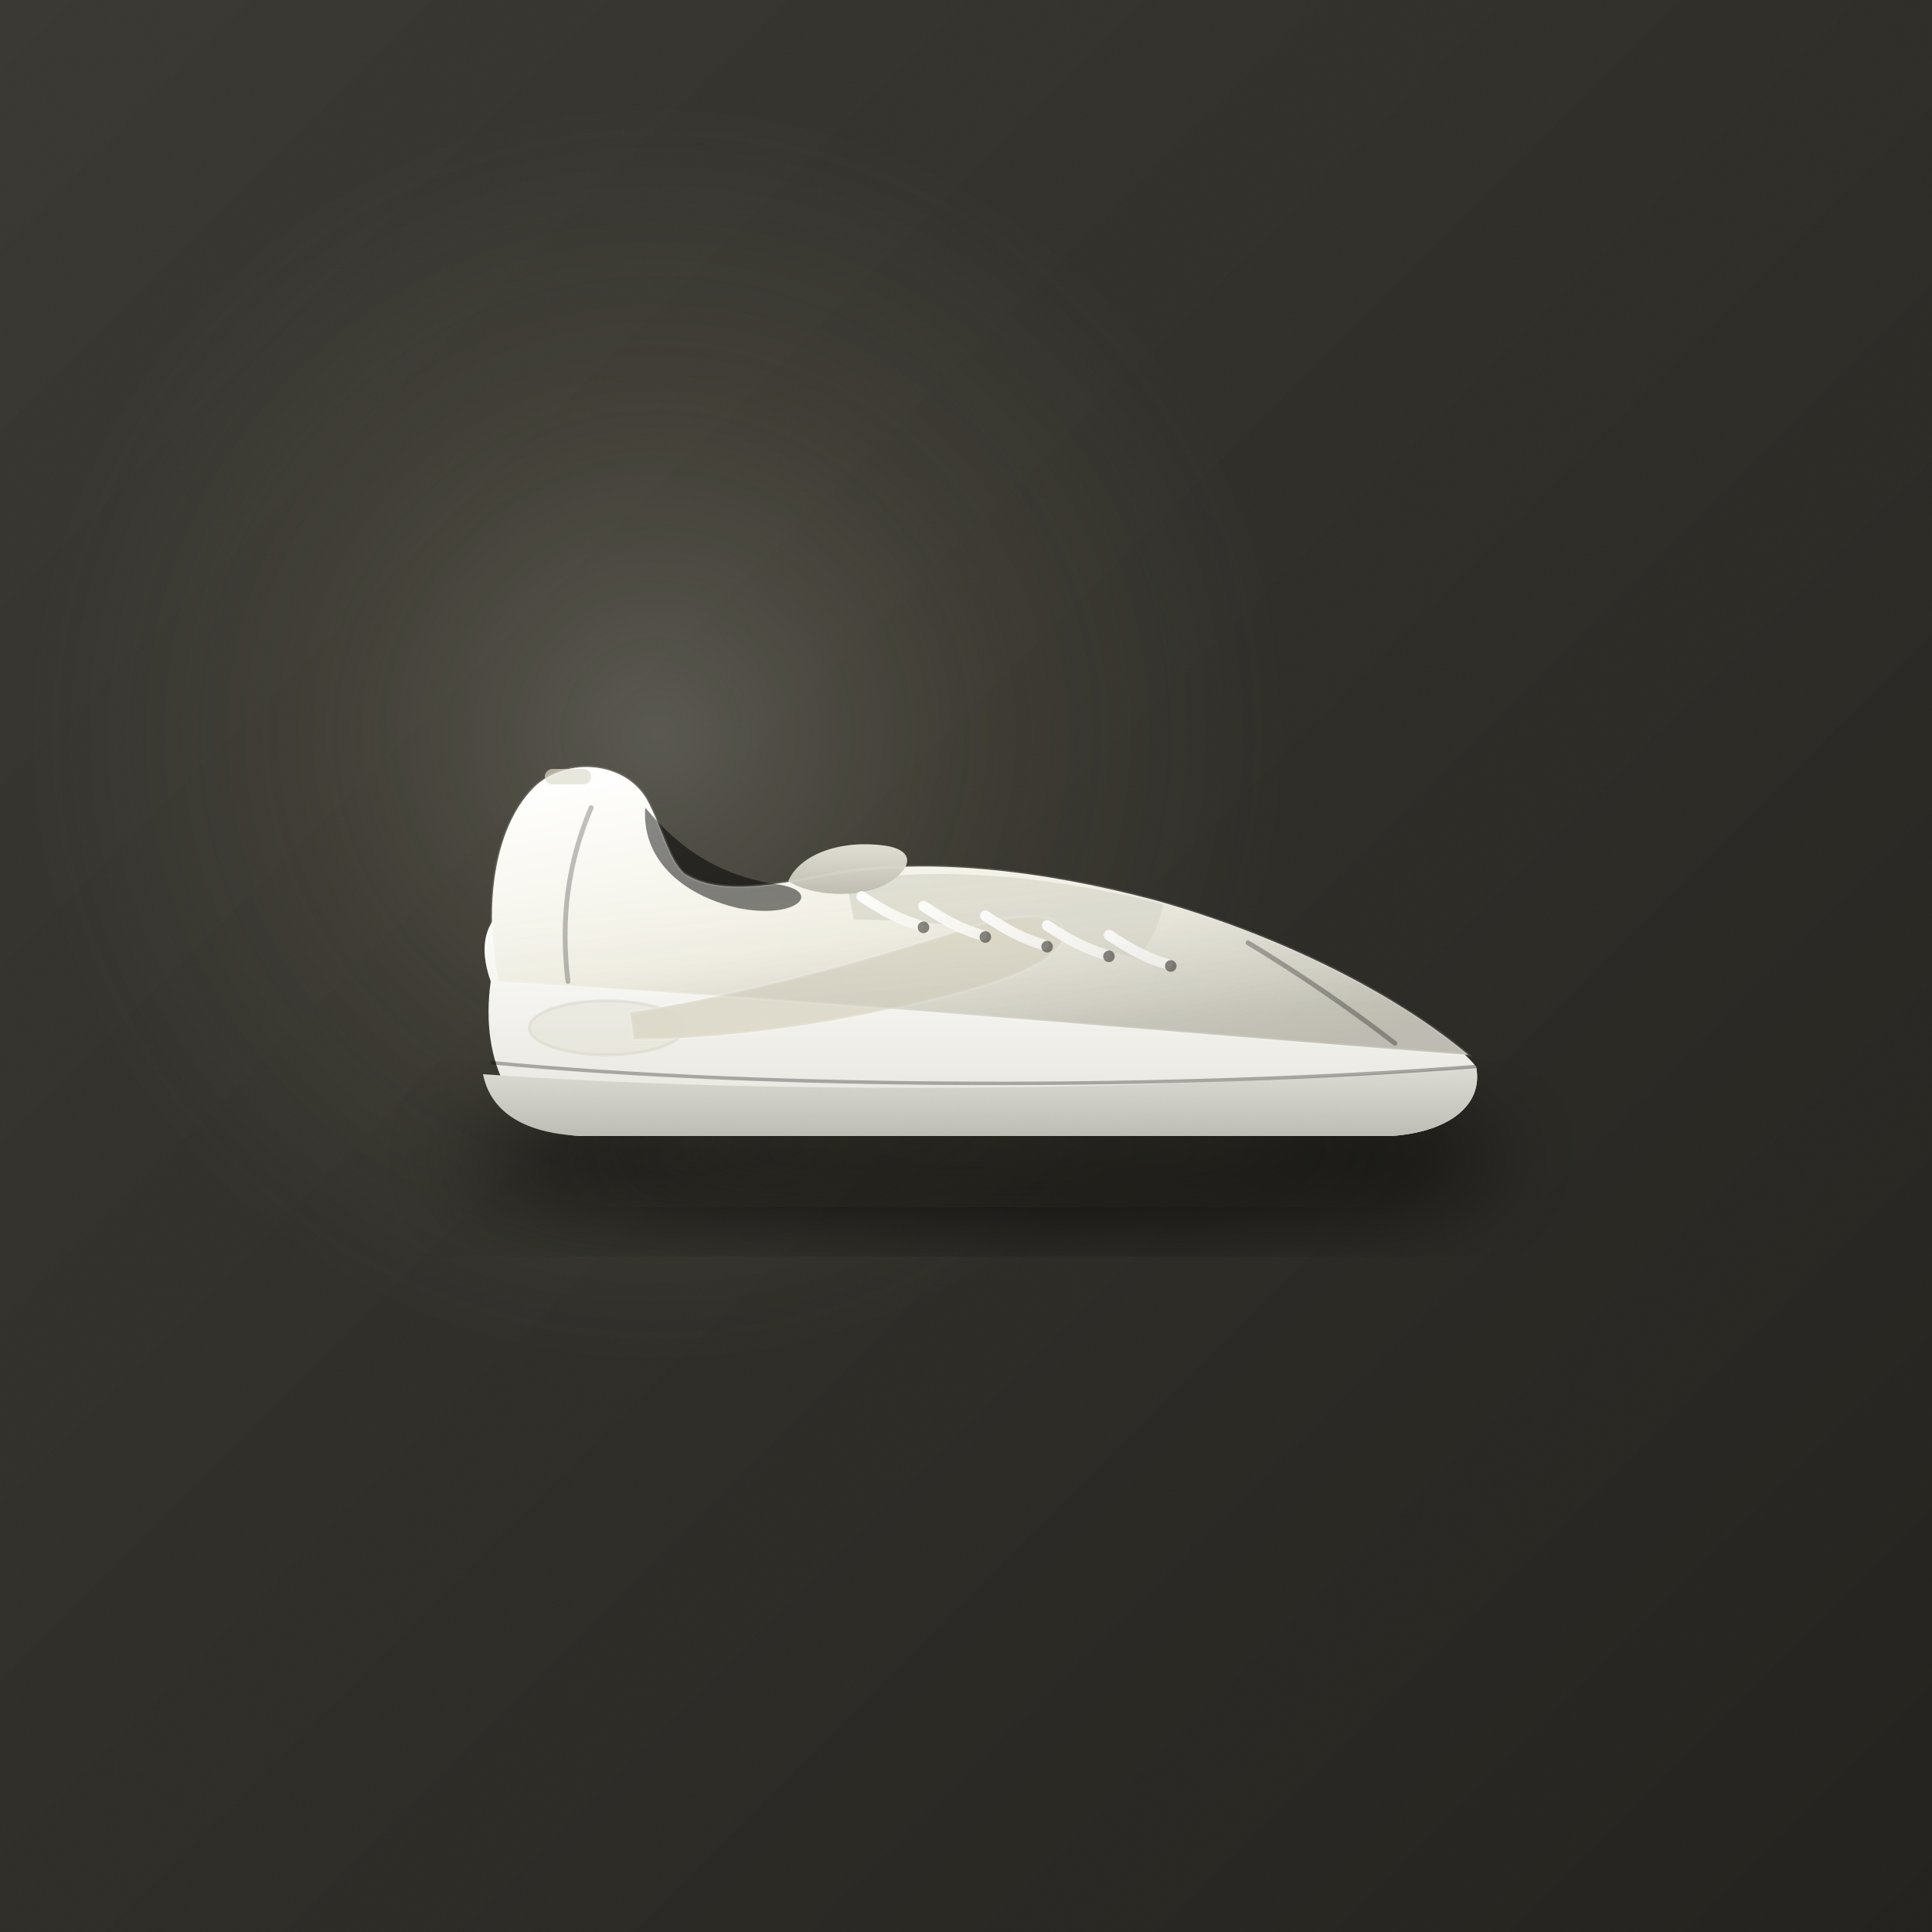
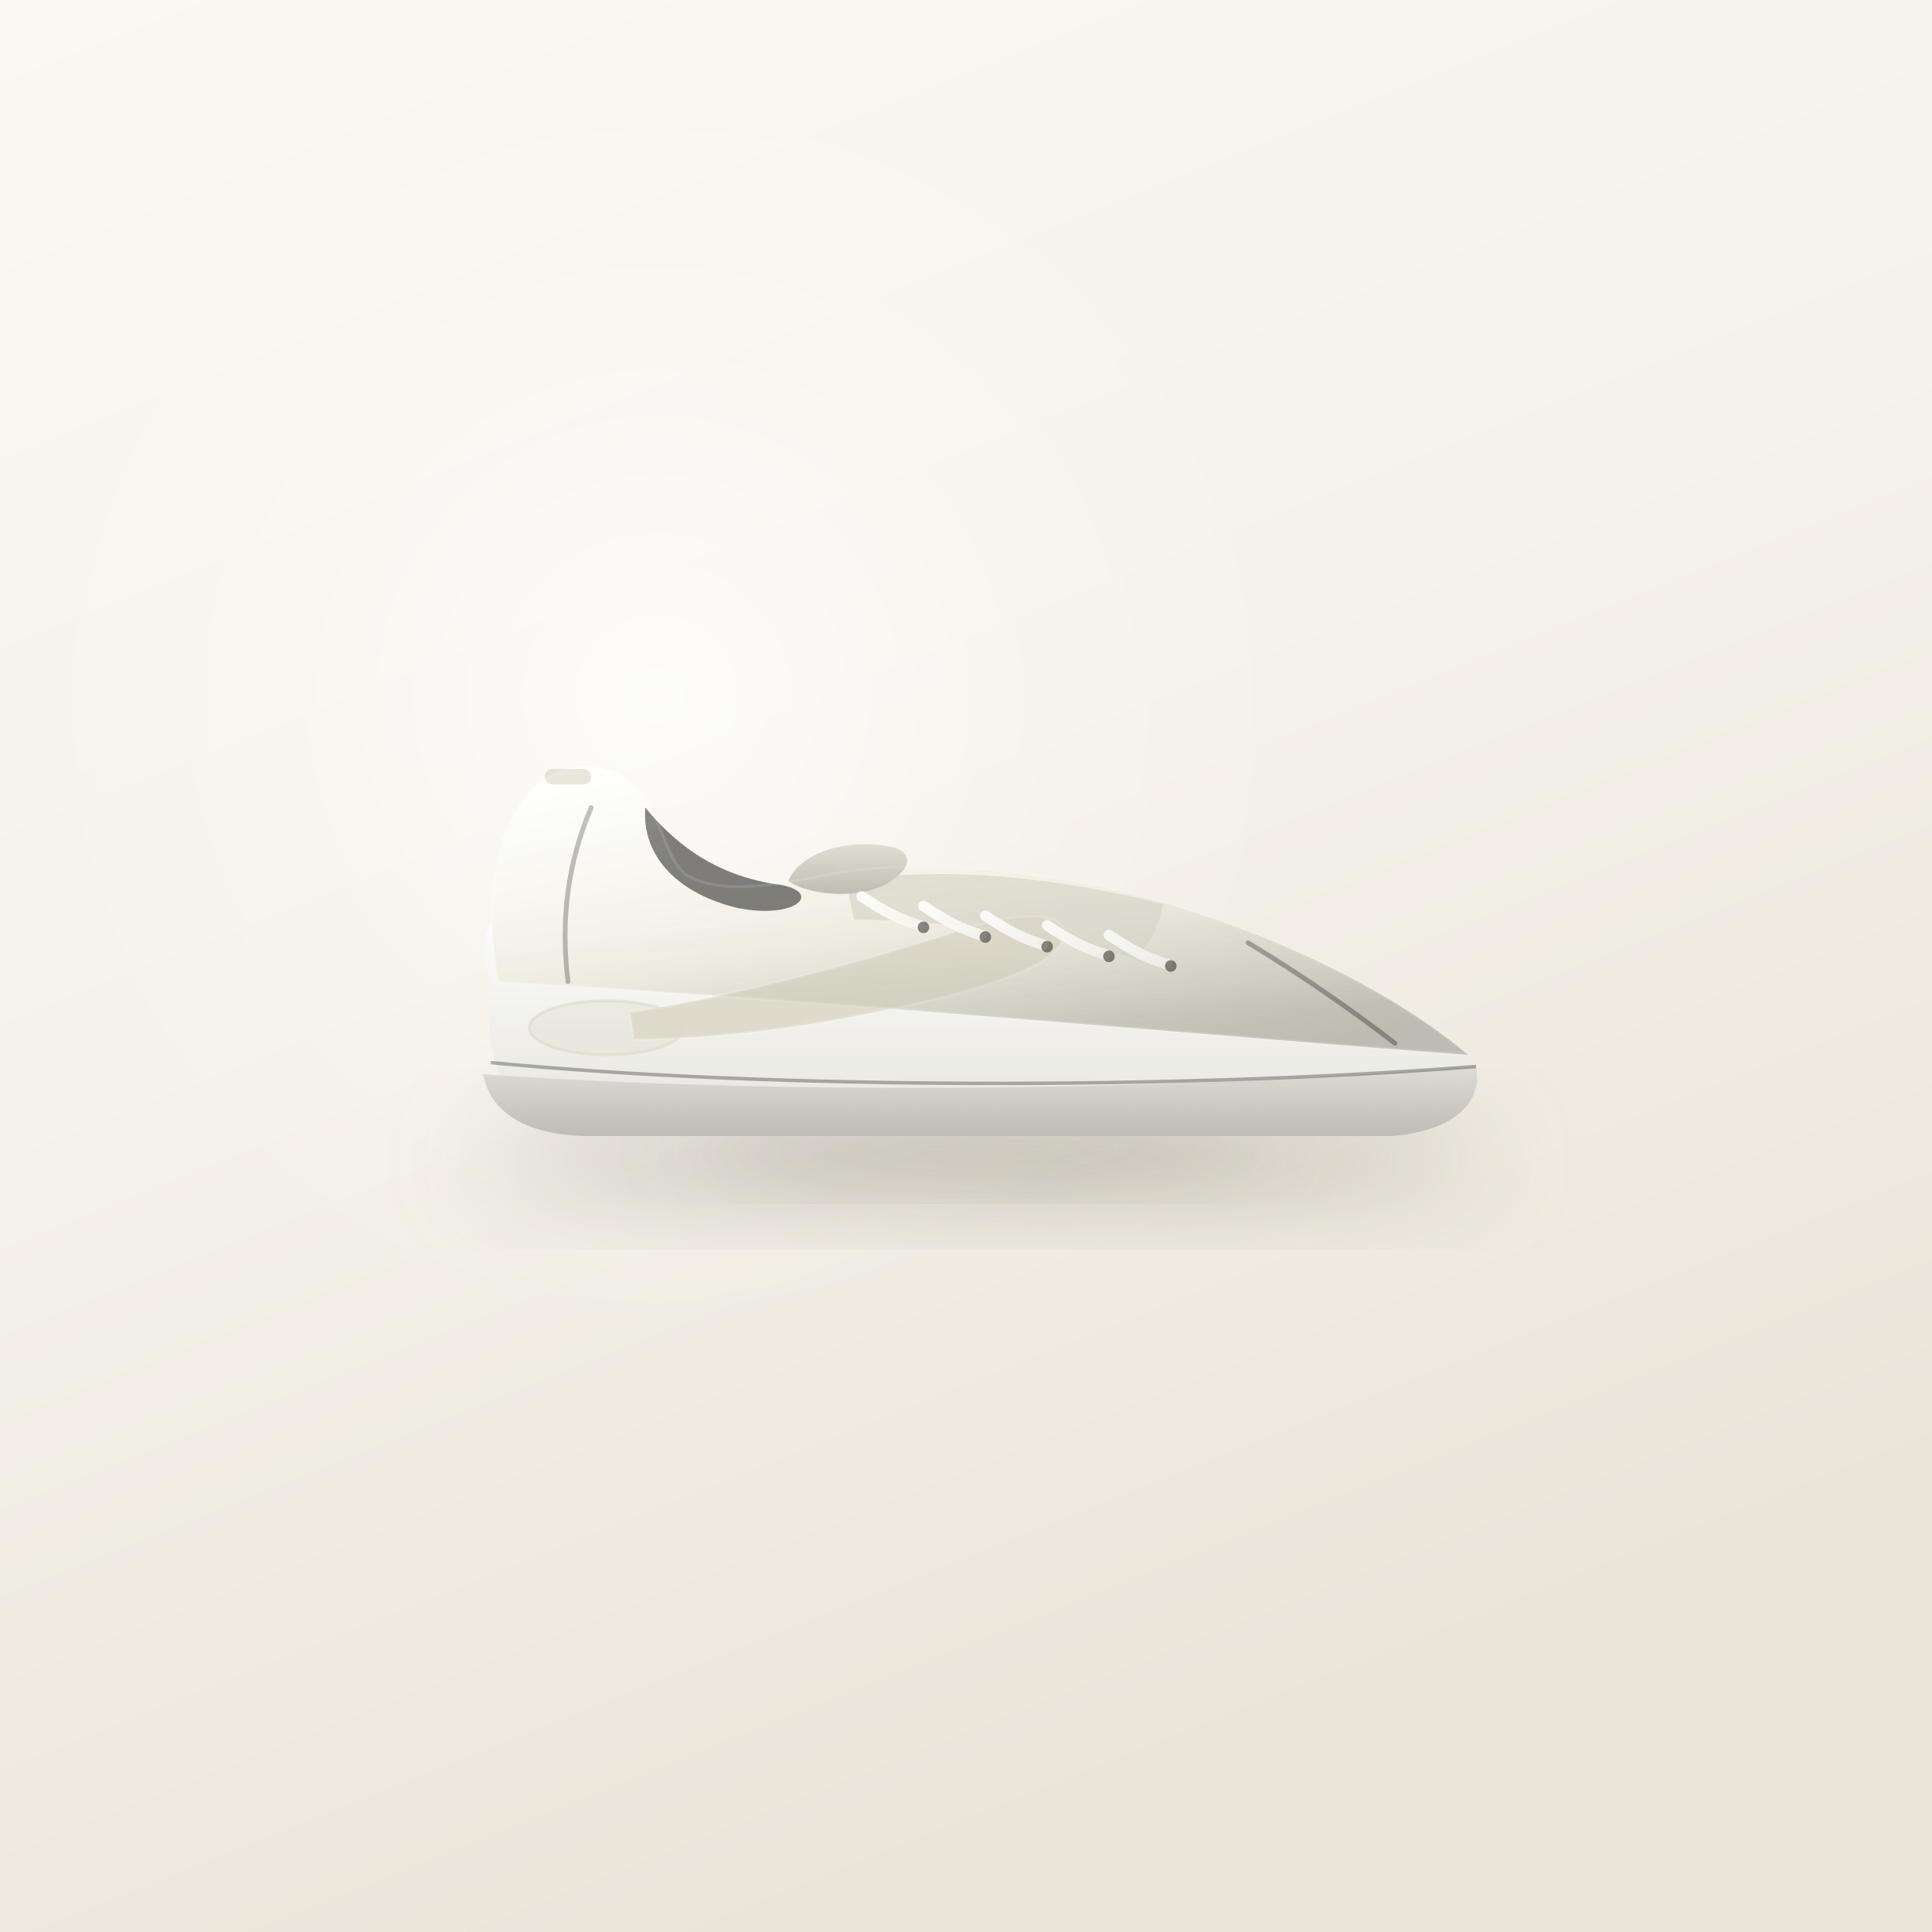
<svg xmlns="http://www.w3.org/2000/svg" viewBox="0 0 1000 1000" width="1000" height="1000" role="img">
  <defs>
-     <linearGradient id="bg" x1="0" y1="0" x2="1" y2="1">
-       <stop offset="0" stop-color="#3a3934" />
-       <stop offset="0.55" stop-color="#2e2d28" />
-       <stop offset="1" stop-color="#24231f" />
+     <linearGradient id="bg" x1="0" y1="0" x2="0.4" y2="1">
+       <stop offset="0" stop-color="#faf8f3" />
+       <stop offset="0.5" stop-color="#f5f2ea" />
+       <stop offset="1" stop-color="#eae5d9" />
    </linearGradient>
    <radialGradient id="bloom">
-       <stop offset="0" stop-color="#f7f4e0" stop-opacity="0.2" />
-       <stop offset="0.55" stop-color="#c9be93" stop-opacity="0.08" />
-       <stop offset="1" stop-color="#c9be93" stop-opacity="0" />
+       <stop offset="0" stop-color="#ffffff" stop-opacity="0.75" />
+       <stop offset="0.55" stop-color="#ffffff" stop-opacity="0.2" />
+       <stop offset="1" stop-color="#ffffff" stop-opacity="0" />
    </radialGradient>
    <linearGradient id="upperGrad" x1="0.1" y1="0" x2="0.8" y2="1">
      <stop offset="0" stop-color="#fffffe" />
      <stop offset="0.5" stop-color="#f2f0e4" />
      <stop offset="1" stop-color="#d0cec2" />
    </linearGradient>
    <linearGradient id="midGrad" x1="0" y1="0" x2="0" y2="1">
      <stop offset="0" stop-color="#ffffff" />
      <stop offset="1" stop-color="#e5e4dc" />
    </linearGradient>
    <linearGradient id="soleGrad" x1="0" y1="0" x2="0" y2="1">
      <stop offset="0" stop-color="#dddcd4" />
      <stop offset="1" stop-color="#bdbcb4" />
    </linearGradient>
    <linearGradient id="collarGrad" x1="0" y1="0" x2="0" y2="1">
      <stop offset="0" stop-color="#e0ded2" />
      <stop offset="1" stop-color="#bebcb0" />
    </linearGradient>
    <linearGradient id="lace" x1="0" y1="0" x2="1" y2="0">
      <stop offset="0" stop-color="#ffffff" />
      <stop offset="1" stop-color="#fbfaf2" />
    </linearGradient>
    <linearGradient id="sheen" x1="0" y1="0" x2="0.3" y2="1">
      <stop offset="0" stop-color="#ffffff" stop-opacity="0.22" />
      <stop offset="0.45" stop-color="#ffffff" stop-opacity="0.02" />
      <stop offset="1" stop-color="#000000" stop-opacity="0.18" />
    </linearGradient>
    <filter id="soft" x="-40%" y="-40%" width="180%" height="180%">
      <feGaussianBlur stdDeviation="26" />
    </filter>
    <filter id="grain">
      <feTurbulence type="fractalNoise" baseFrequency="0.9" numOctaves="3" seed="3" />
      <feColorMatrix type="saturate" values="0" />
    </filter>
  </defs>
  <rect width="1000" height="1000" fill="url(#bg)" />
-   <circle cx="340" cy="380" r="330" fill="url(#bloom)" />
-   <ellipse cx="508" cy="600" rx="270" ry="28" fill="#000" opacity="0.75" filter="url(#soft)" />
-   <ellipse cx="508" cy="594" rx="185" ry="17" fill="#c9be93" opacity="0.16" filter="url(#soft)" />
+   <circle cx="340" cy="360" r="340" fill="url(#bloom)" />
+   <ellipse cx="508" cy="600" rx="262" ry="26" fill="#8a8378" opacity="0.34" filter="url(#soft)" />
+   <ellipse cx="508" cy="596" rx="150" ry="15" fill="#6b6459" opacity="0.24" filter="url(#soft)" />
  <g transform="">
    <g transform="">
      <g transform="rotate(0 500 500)">
        <g transform="translate(150 250)">
          <path d="M104 258 C94 230, 108 214, 138 212 L470 242 C545 256, 596 280, 614 302 C618 322, 600 336, 570 338 L150 338 C116 336, 98 300, 104 258 Z" fill="url(#midGrad)" />
          <ellipse cx="164" cy="282" rx="40" ry="14" fill="#dcd9c9" opacity="0.35" />
          <ellipse cx="164" cy="282" rx="40" ry="14" fill="none" stroke="#dcd9c9" stroke-opacity="0.6" stroke-width="1.5" />
          <path d="M100 306 C104 326, 122 337, 152 338 L570 338 C600 336, 618 322, 614 302 C440 316, 240 316, 100 306 Z" fill="url(#soleGrad)" />
          <path d="M104 300 C250 314, 460 314, 614 302" fill="none" stroke="#000" stroke-opacity="0.3" stroke-width="1.8" />
          <path d="M108 258 C100 218, 106 176, 128 156 C146 141, 176 145, 186 166 C194 182, 196 194, 204 202 C222 214, 252 208, 282 202 C330 194, 388 200, 448 216 C512 234, 572 264, 610 296 C500 288, 280 268, 108 258 Z" fill="url(#upperGrad)" />
          <path d="M288 206 C340 198, 396 204, 452 218 C450 230, 444 240, 438 246 C384 232, 330 226, 292 226 Z" fill="#dcdace" opacity="0.85" />
          <path d="M176 274 C228 266, 290 250, 352 230 C384 220, 404 224, 400 236 C396 250, 360 262, 312 272 C258 284, 208 288, 178 288 Z" fill="#dcd9c9" opacity="0.92" />
          <path d="M176 274 C228 266, 290 250, 352 230 C384 220, 404 224, 400 236 C396 250, 360 262, 312 272 C258 284, 208 288, 178 288 Z" fill="none" stroke="#fff" stroke-opacity="0.16" stroke-width="1.5" />
          <path d="M496 238 C526 256, 554 276, 572 290" fill="none" stroke="#000" stroke-opacity="0.3" stroke-width="2.5" stroke-linecap="round" />
          <path d="M156 168 C144 196, 140 226, 144 258" fill="none" stroke="#000" stroke-opacity="0.26" stroke-width="2.5" stroke-linecap="round" />
          <path d="M258 206 C264 192, 286 184, 310 188 C324 191, 322 200, 308 208 C294 215, 270 214, 258 206 Z" fill="url(#collarGrad)" />
          <path d="M184 168 C202 190, 224 204, 254 208 C276 212, 262 226, 232 220 C202 213, 182 194, 184 168 Z" fill="#000" fill-opacity="0.5" />
          <path d="M296 214 C308 222, 316 226, 326 229" stroke="url(#lace)" stroke-width="5.5" stroke-linecap="round" fill="none" opacity="0.9" />
          <circle cx="328" cy="230" r="3" fill="#24231f" opacity="0.55" />
          <path d="M328 219 C340 227, 348 231, 358 234" stroke="url(#lace)" stroke-width="5.5" stroke-linecap="round" fill="none" opacity="0.9" />
          <circle cx="360" cy="235" r="3" fill="#24231f" opacity="0.55" />
          <path d="M360 224 C372 232, 380 236, 390 239" stroke="url(#lace)" stroke-width="5.5" stroke-linecap="round" fill="none" opacity="0.9" />
          <circle cx="392" cy="240" r="3" fill="#24231f" opacity="0.55" />
          <path d="M392 229 C404 237, 412 241, 422 244" stroke="url(#lace)" stroke-width="5.5" stroke-linecap="round" fill="none" opacity="0.9" />
          <circle cx="424" cy="245" r="3" fill="#24231f" opacity="0.55" />
          <path d="M424 234 C436 242, 444 246, 454 249" stroke="url(#lace)" stroke-width="5.5" stroke-linecap="round" fill="none" opacity="0.9" />
          <circle cx="456" cy="250" r="3" fill="#24231f" opacity="0.55" />
          <rect x="132" y="148" width="24" height="8" rx="4" fill="#dcd9c9" opacity="0.7" />
          <path d="M108 258 C100 218, 106 176, 128 156 C146 141, 176 145, 186 166 C194 182, 196 194, 204 202 C222 214, 252 208, 282 202 C330 194, 388 200, 448 216 C512 234, 572 264, 610 296 C500 288, 280 268, 108 258 Z" fill="url(#sheen)" opacity="0.5" />
          <path d="M108 258 C100 218, 106 176, 128 156 C146 141, 176 145, 186 166 C194 182, 196 194, 204 202 C222 214, 252 208, 282 202 C330 194, 388 200, 448 216 C512 234, 572 264, 610 296 C500 288, 280 268, 108 258 Z" fill="none" stroke="#fff" stroke-opacity="0.12" stroke-width="1.5" />
        </g>
      </g>
    </g>
  </g>
  <rect width="1000" height="1000" filter="url(#grain)" opacity="0.045" style="mix-blend-mode:overlay" />
</svg>
